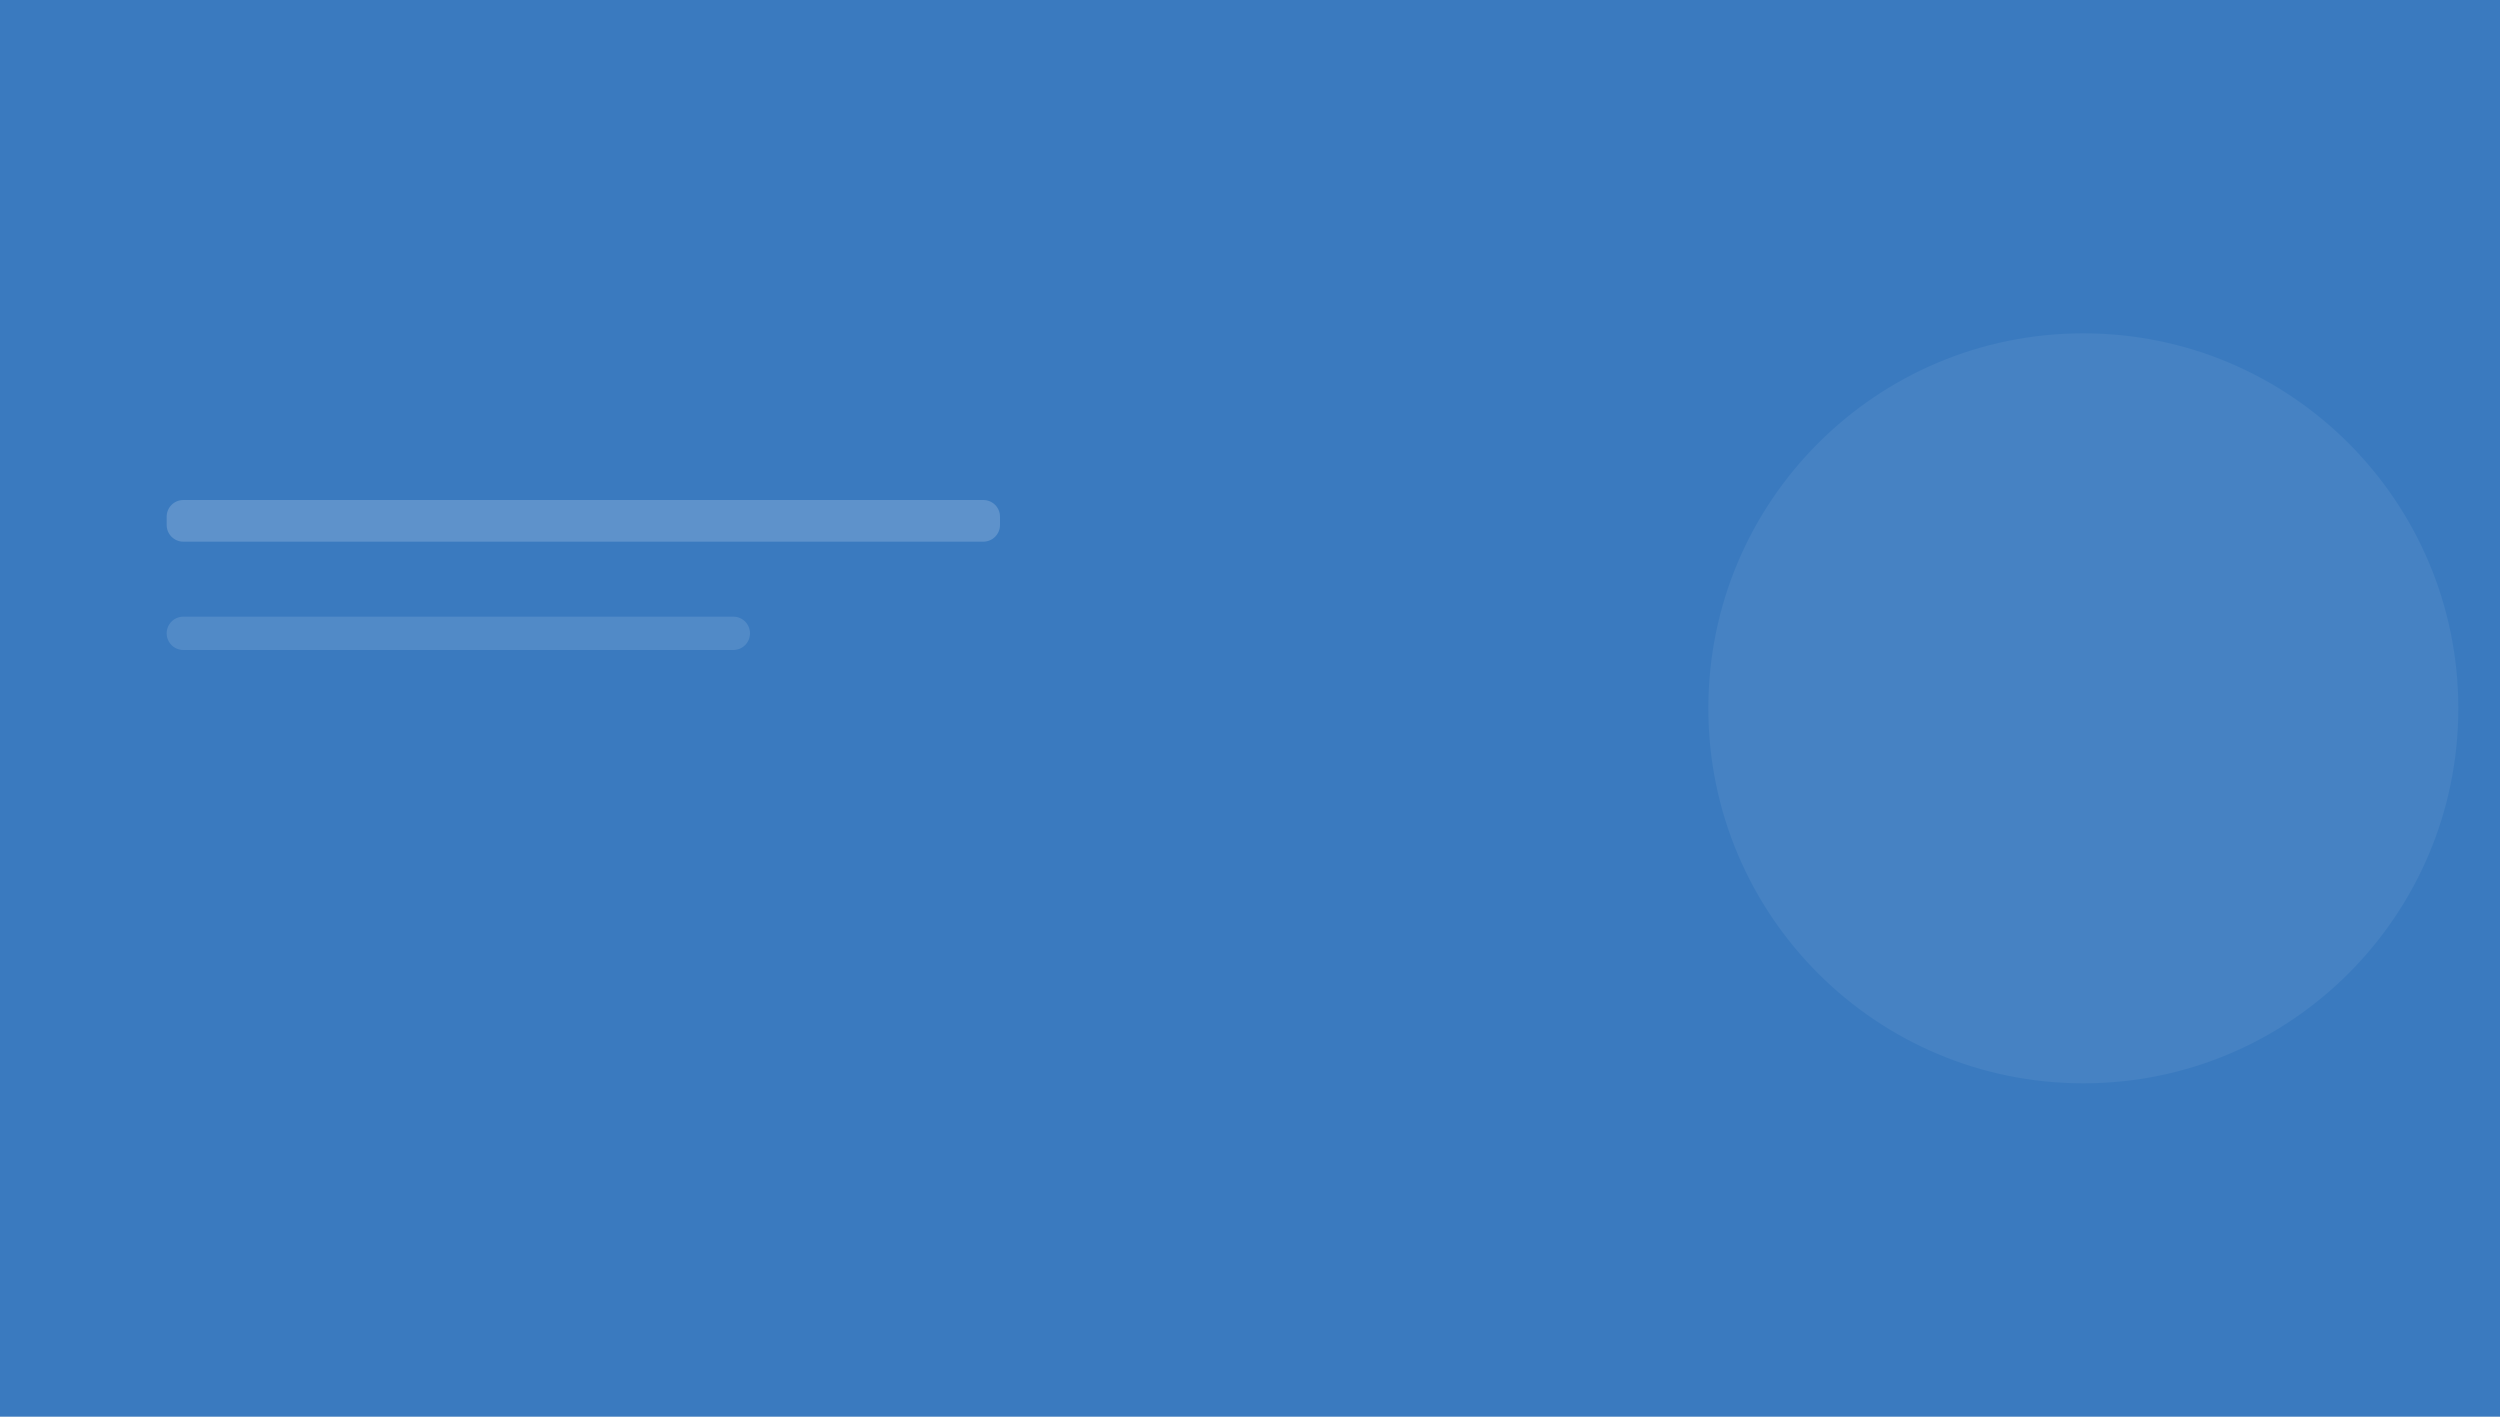
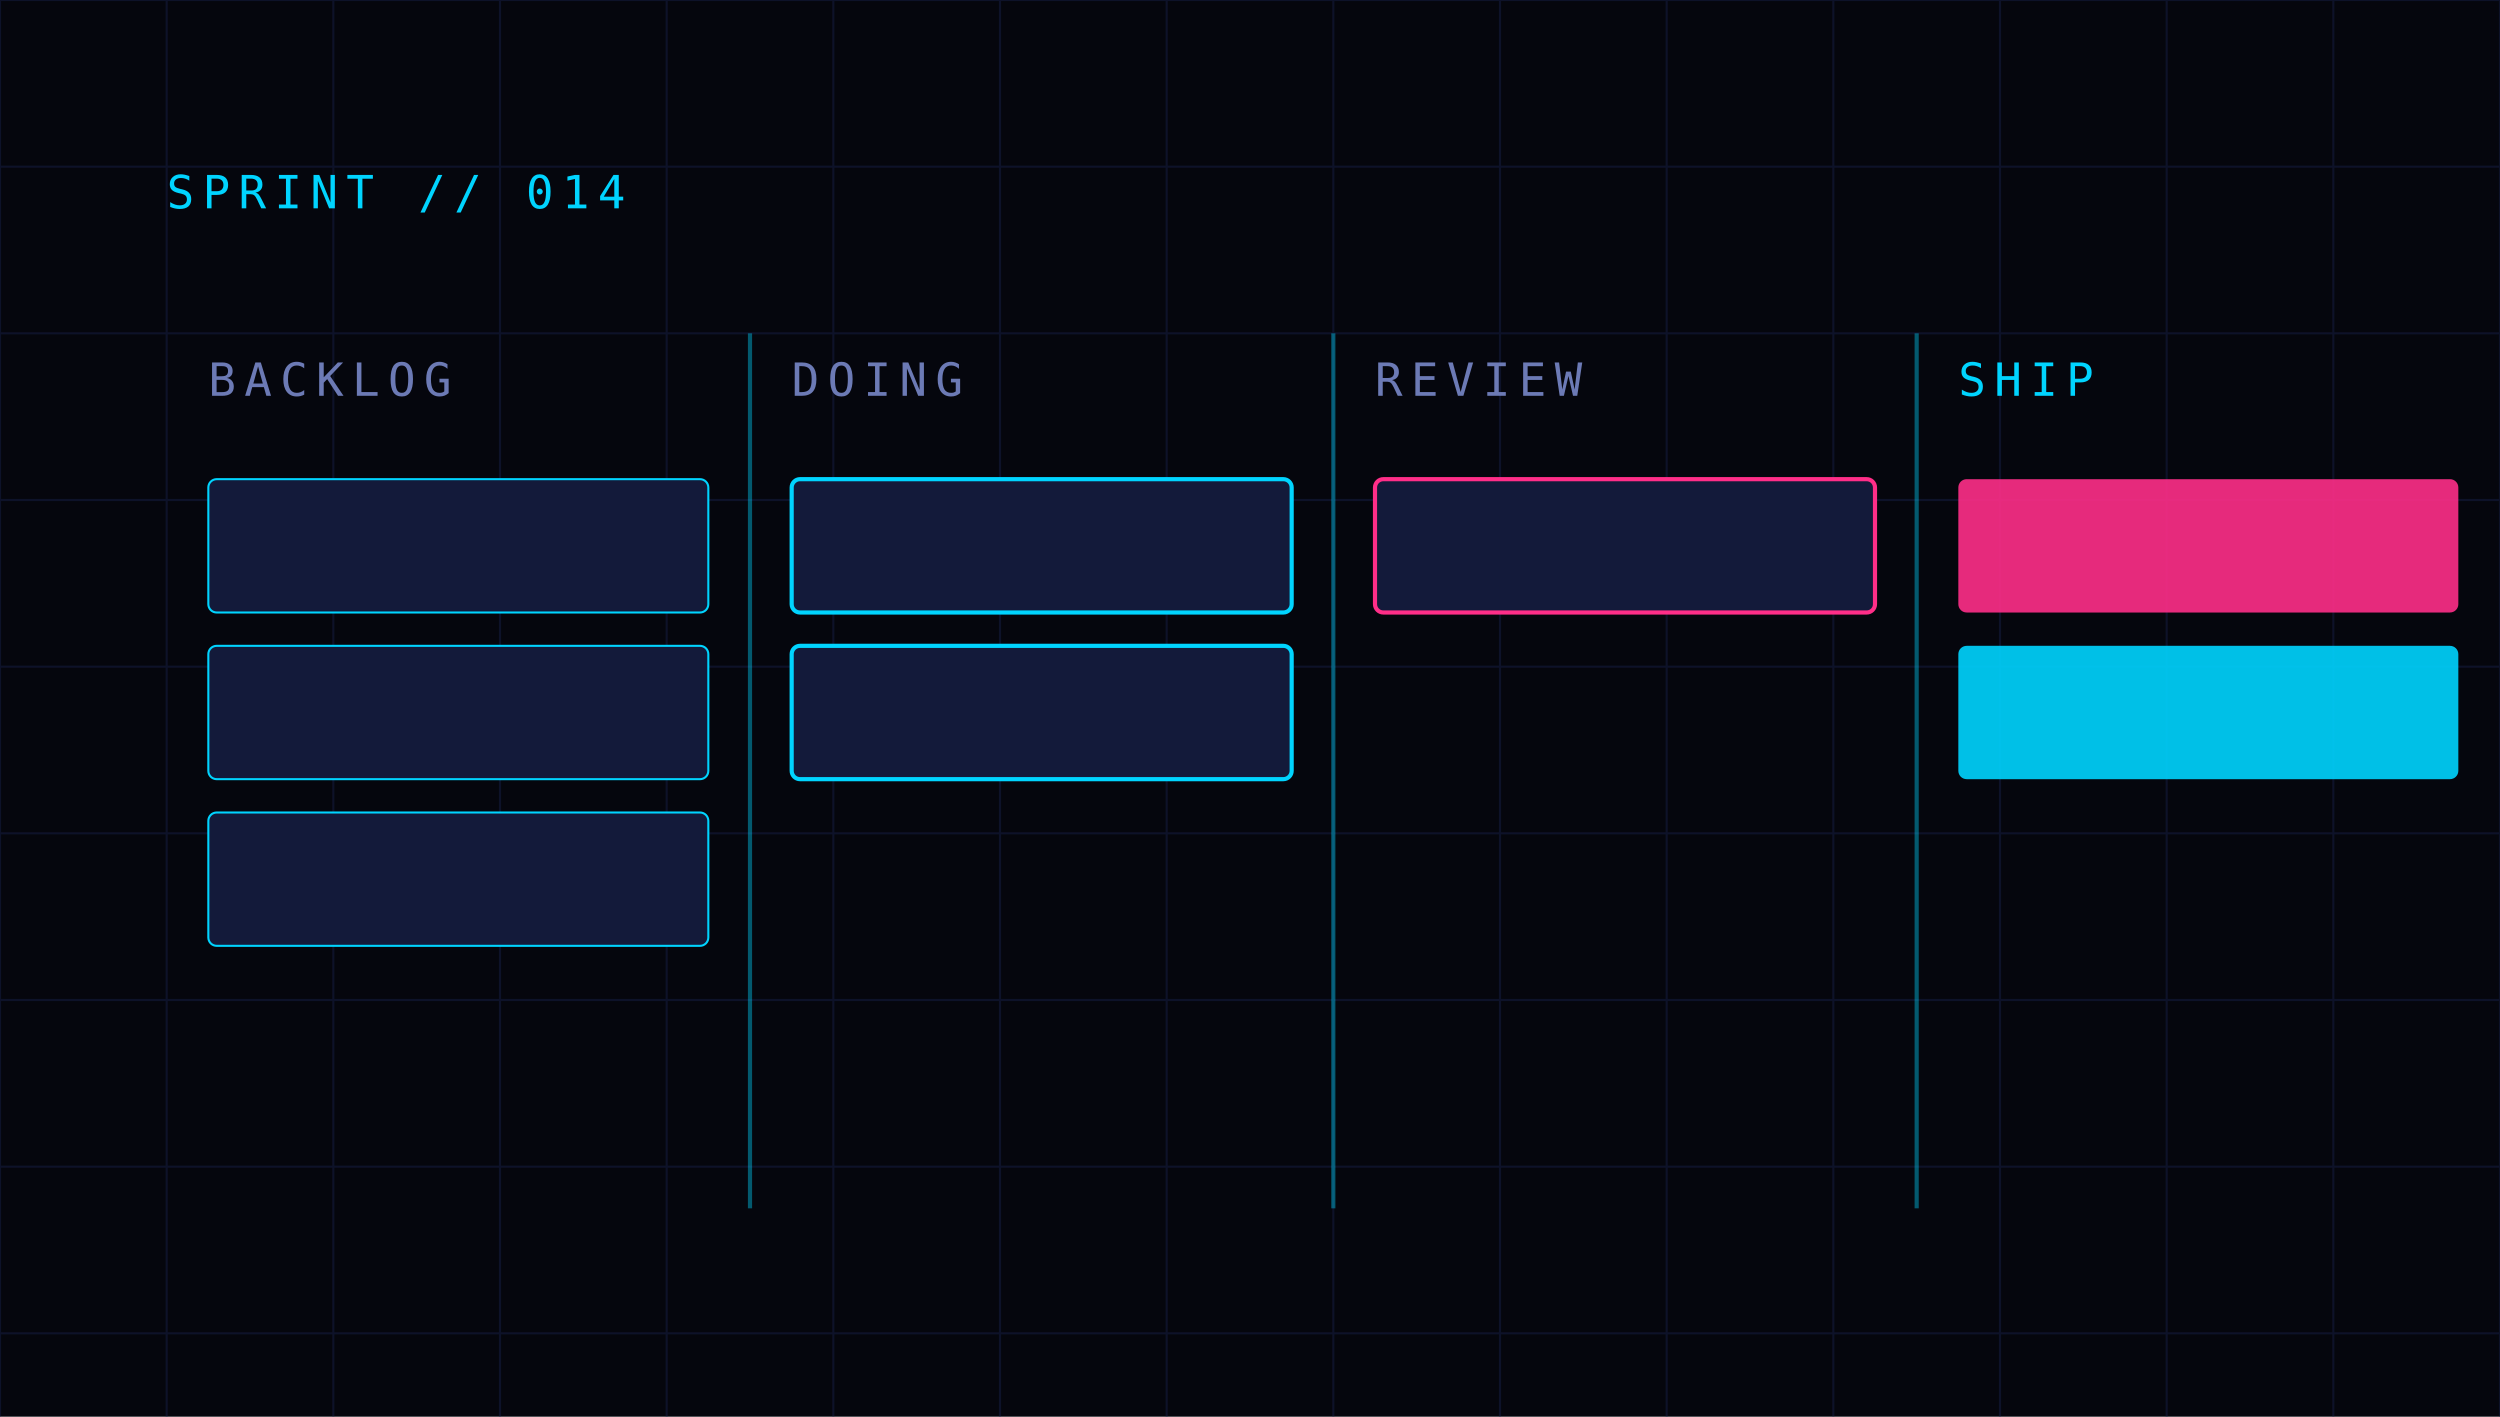
<svg xmlns="http://www.w3.org/2000/svg" width="600" height="340" viewBox="0 0 600 340">
-   <rect width="600" height="340" fill="#3a7abf" />
-   <rect x="40" y="120" width="200" height="10" rx="4" fill="#ffffff" opacity="0.18" />
-   <rect x="40" y="148" width="140" height="8" rx="4" fill="#ffffff" opacity="0.12" />
-   <circle cx="500" cy="170" r="90" fill="#ffffff" opacity="0.06" />
+   <rect width="600" height="340" fill="#05060d" />
+   <g stroke="#1a2452" stroke-width="0.5" opacity="0.4">
+     <line x1="0" y1="0" x2="0" y2="340" />
+     <line x1="40" y1="0" x2="40" y2="340" />
+     <line x1="80" y1="0" x2="80" y2="340" />
+     <line x1="120" y1="0" x2="120" y2="340" />
+     <line x1="160" y1="0" x2="160" y2="340" />
+     <line x1="200" y1="0" x2="200" y2="340" />
+     <line x1="240" y1="0" x2="240" y2="340" />
+     <line x1="280" y1="0" x2="280" y2="340" />
+     <line x1="320" y1="0" x2="320" y2="340" />
+     <line x1="360" y1="0" x2="360" y2="340" />
+     <line x1="400" y1="0" x2="400" y2="340" />
+     <line x1="440" y1="0" x2="440" y2="340" />
+     <line x1="480" y1="0" x2="480" y2="340" />
+     <line x1="520" y1="0" x2="520" y2="340" />
+     <line x1="560" y1="0" x2="560" y2="340" />
+     <line x1="600" y1="0" x2="600" y2="340" />
+     <line x1="0" y1="0" x2="600" y2="0" />
+     <line x1="0" y1="40" x2="600" y2="40" />
+     <line x1="0" y1="80" x2="600" y2="80" />
+     <line x1="0" y1="120" x2="600" y2="120" />
+     <line x1="0" y1="160" x2="600" y2="160" />
+     <line x1="0" y1="200" x2="600" y2="200" />
+     <line x1="0" y1="240" x2="600" y2="240" />
+     <line x1="0" y1="280" x2="600" y2="280" />
+     <line x1="0" y1="320" x2="600" y2="320" />
+     <line x1="0" y1="360" x2="600" y2="360" />
+   </g>
+   <text x="40" y="50" font-family="JetBrains Mono, monospace" font-size="11" fill="#00d4ff" letter-spacing="2">SPRINT // 014</text>
+   <g stroke="#00d4ff" stroke-width="1" fill="none" opacity="0.4">
+     <line x1="180" y1="80" x2="180" y2="290" />
+     <line x1="320" y1="80" x2="320" y2="290" />
+     <line x1="460" y1="80" x2="460" y2="290" />
+   </g>
+   <text x="50" y="95" font-family="JetBrains Mono, monospace" font-size="11" fill="#6c7ab5" letter-spacing="2">BACKLOG</text>
+   <text x="190" y="95" font-family="JetBrains Mono, monospace" font-size="11" fill="#6c7ab5" letter-spacing="2">DOING</text>
+   <text x="330" y="95" font-family="JetBrains Mono, monospace" font-size="11" fill="#6c7ab5" letter-spacing="2">REVIEW</text>
+   <text x="470" y="95" font-family="JetBrains Mono, monospace" font-size="11" fill="#00d4ff" letter-spacing="2">SHIP</text>
+   <g>
+     <rect x="50" y="115" width="120" height="32" rx="2" fill="#131a3a" stroke="#00d4ff" stroke-width="0.5" />
+     <rect x="50" y="155" width="120" height="32" rx="2" fill="#131a3a" stroke="#00d4ff" stroke-width="0.5" />
+     <rect x="50" y="195" width="120" height="32" rx="2" fill="#131a3a" stroke="#00d4ff" stroke-width="0.5" />
+     <rect x="190" y="115" width="120" height="32" rx="2" fill="#131a3a" stroke="#00d4ff" stroke-width="1" />
+     <rect x="190" y="155" width="120" height="32" rx="2" fill="#131a3a" stroke="#00d4ff" stroke-width="1" />
+     <rect x="330" y="115" width="120" height="32" rx="2" fill="#131a3a" stroke="#ff2e88" stroke-width="1" />
+     <rect x="470" y="115" width="120" height="32" rx="2" fill="#ff2e88" opacity="0.9" />
+     <rect x="470" y="155" width="120" height="32" rx="2" fill="#00d4ff" opacity="0.9" />
+   </g>
</svg>
